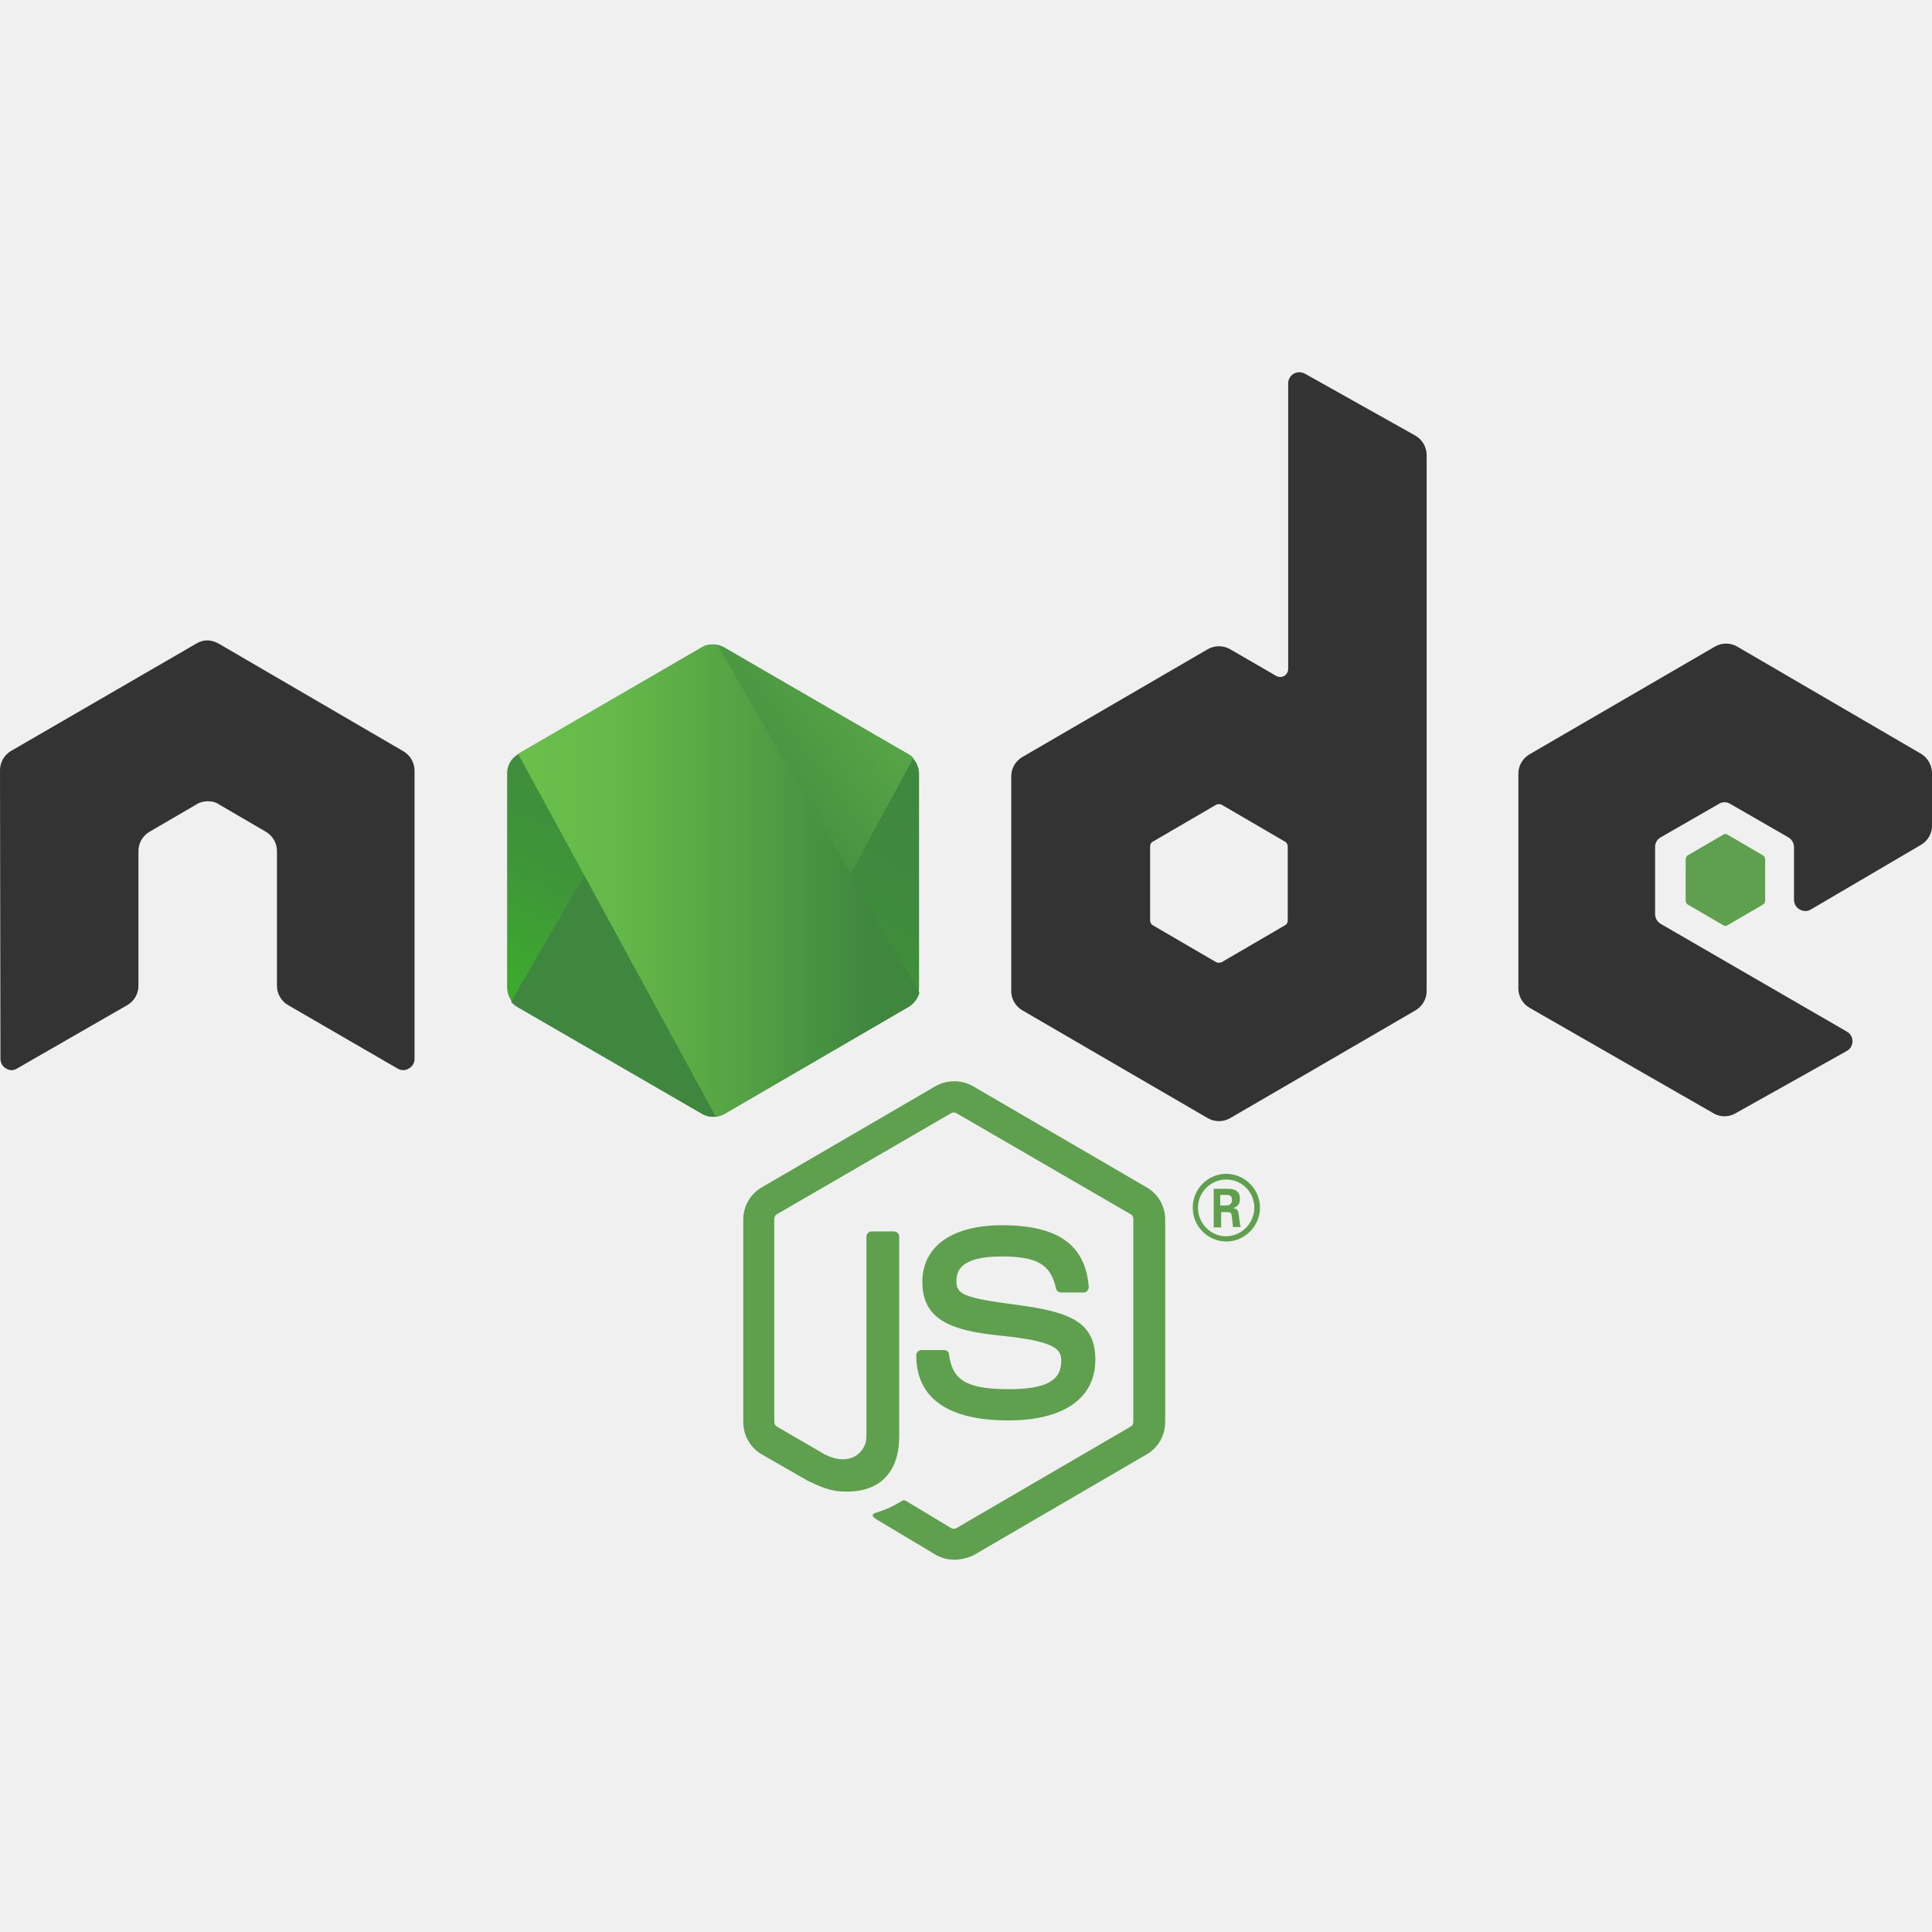
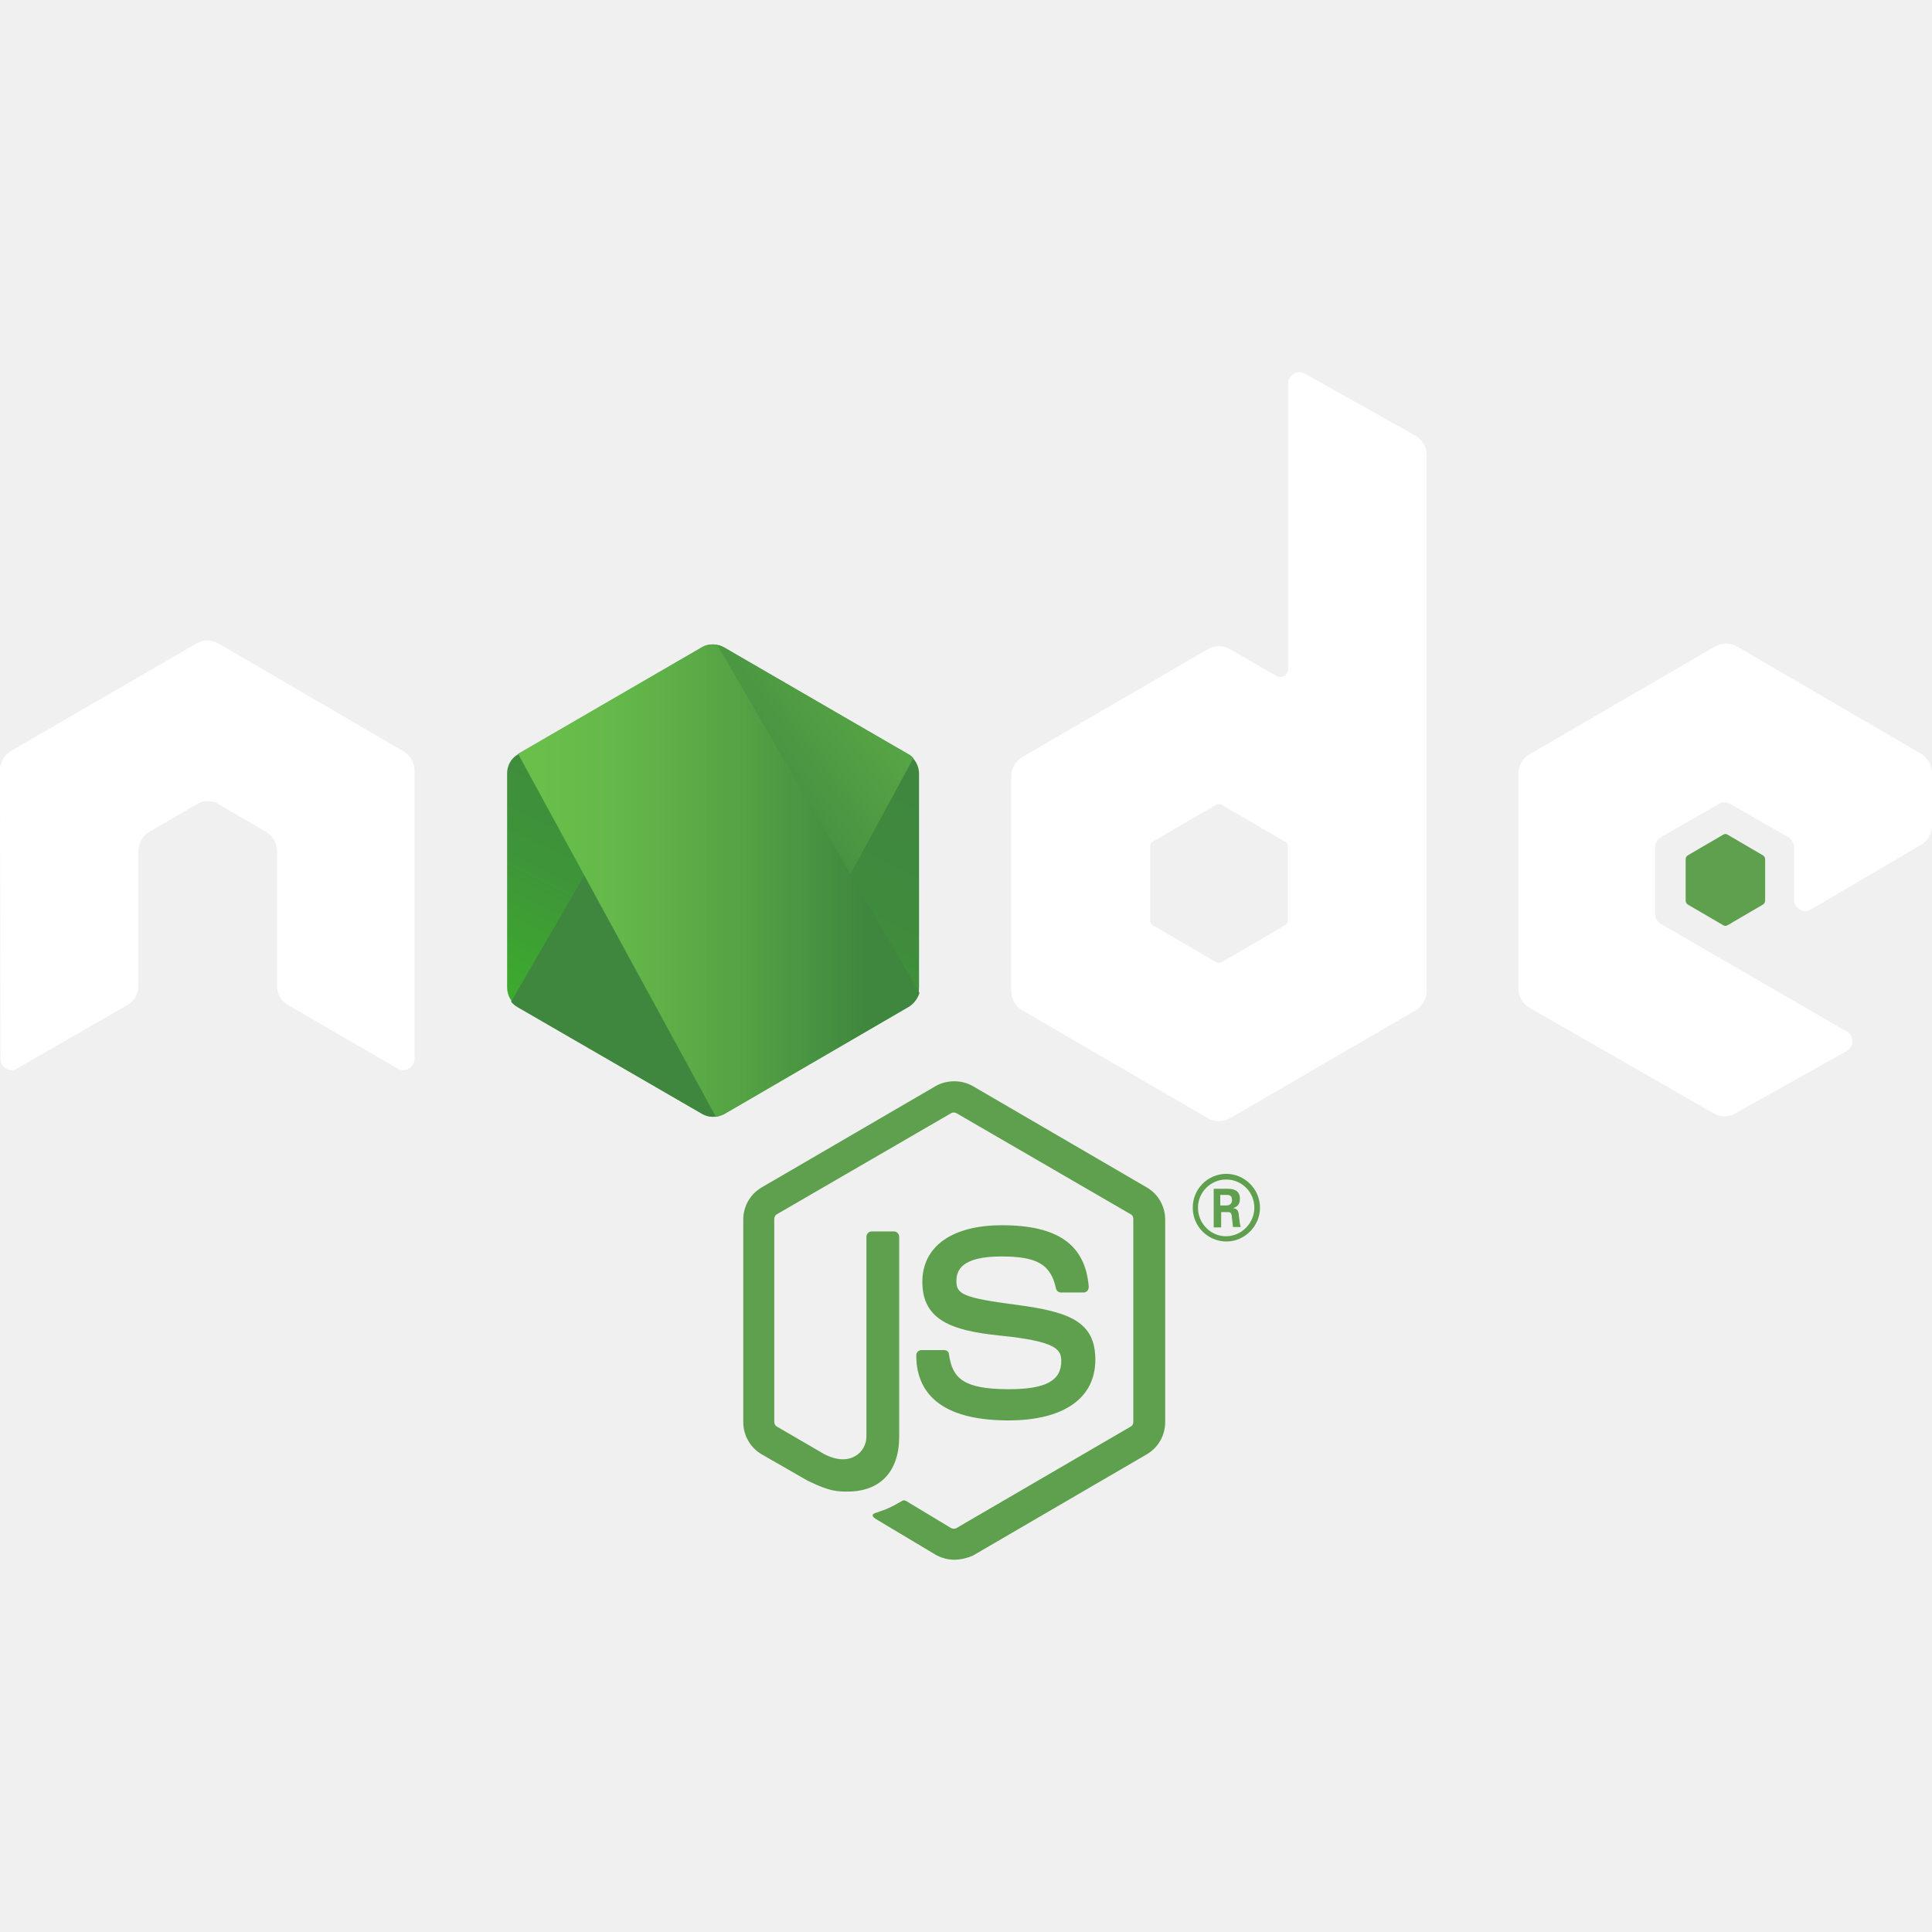
<svg xmlns="http://www.w3.org/2000/svg" viewBox="0 0 128 128">
-   <style>
-         @media (prefers-color-scheme: dark) {
-             .dark {
-                 fill: white
-             }
-         }
-     </style>
  <path fill="#5fa04e" d="M114.313 55.254a.26.26 0 0 0-.145.044l-2.346 1.37a.3.3 0 0 0-.142.26v2.74c0 .116.055.204.142.262l2.346 1.368a.262.262 0 0 0 .29 0l2.342-1.368a.308.308 0 0 0 .145-.263V56.93a.303.303 0 0 0-.145-.26l-2.343-1.371a.26.26 0 0 0-.144-.044zM63.22 71.638c-.427 0-.852.104-1.214.308l-11.549 6.727a2.457 2.457 0 0 0-1.214 2.124V94.22c0 .874.462 1.69 1.214 2.128l3.04 1.746c1.476.728 1.997.726 2.662.726 2.17 0 3.415-1.339 3.415-3.64V81.935a.356.356 0 0 0-.348-.351h-1.474a.356.356 0 0 0-.35.351v13.248c0 1.019-1.069 2.04-2.776 1.167l-3.155-1.835c-.116-.058-.175-.206-.175-.322V80.767c0-.116.059-.26.175-.319l11.545-6.697c.087-.058.233-.058.349 0l11.548 6.697c.115.059.172.174.172.32v13.424c0 .145-.057.264-.172.322l-11.548 6.727c-.087.058-.233.058-.349 0l-2.951-1.779c-.087-.058-.203-.087-.29-.029-.81.466-.952.527-1.734.789-.174.058-.463.173.115.493l3.85 2.302c.376.203.78.319 1.214.319.434 0 .867-.115 1.214-.26l11.549-6.727a2.463 2.463 0 0 0 1.214-2.128V80.797c0-.874-.462-1.687-1.214-2.124l-11.549-6.727a2.488 2.488 0 0 0-1.214-.308Zm18.03 6.13a2.236 2.236 0 0 0-2.227 2.243 2.236 2.236 0 0 0 2.227 2.242c1.217 0 2.228-1.019 2.228-2.242a2.254 2.254 0 0 0-2.228-2.242zm-.03.379a1.86 1.86 0 0 1 1.883 1.864c0 1.02-.84 1.894-1.882 1.894-1.012 0-1.852-.846-1.852-1.894s.869-1.864 1.852-1.864zm-.809.611v2.562h.494v-1.016h.434c.174 0 .231.058.26.203 0 .03.086.67.086.786h.52c-.058-.116-.087-.466-.116-.67-.028-.32-.056-.553-.404-.582.174-.059.463-.146.463-.612 0-.67-.58-.67-.868-.67zm.435.408h.404c.146 0 .376 0 .376.349 0 .116-.056.351-.376.351h-.405zm-14.47 2.01c-3.3 0-5.268 1.398-5.268 3.757 0 2.534 1.968 3.23 5.123 3.551 3.79.379 4.08.933 4.08 1.69 0 1.31-1.044 1.864-3.475 1.864-3.068 0-3.733-.758-3.965-2.301 0-.175-.142-.29-.316-.29H61.05a.35.35 0 0 0-.346.349c0 1.98 1.041 4.31 6.107 4.31 3.645 0 5.758-1.458 5.758-4.02 0-2.505-1.68-3.174-5.238-3.64-3.59-.466-3.965-.728-3.965-1.572 0-.699.318-1.63 2.98-1.63 2.373 0 3.269.525 3.617 2.126a.34.34 0 0 0 .319.26h1.533c.088 0 .175-.057.234-.115a.476.476 0 0 0 .085-.263c-.231-2.795-2.053-4.077-5.758-4.077z" />
-   <path fill="#333" class="dark" d="M86.072 24.664a.71.71 0 0 0-.352.089.755.755 0 0 0-.375.638V44.32c0 .174-.09.35-.263.466a.549.549 0 0 1-.52 0l-3.066-1.775a1.486 1.486 0 0 0-1.478 0L67.75 50.146a1.48 1.48 0 0 0-.753 1.279v14.24c0 .524.29 1.02.753 1.282l12.27 7.135a1.486 1.486 0 0 0 1.477 0l12.269-7.135c.463-.262.753-.758.753-1.282V30.168c0-.553-.29-1.05-.753-1.311l-7.32-4.104a.836.836 0 0 0-.373-.089zM13.687 42.43c-.231 0-.462.084-.664.2L.753 49.739A1.493 1.493 0 0 0 0 51.047l.03 19.102c0 .263.143.525.375.642a.656.656 0 0 0 .724 0l7.294-4.193c.463-.262.75-.758.75-1.282v-8.94c0-.524.29-1.02.754-1.282l3.096-1.805c.231-.146.493-.204.753-.204s.521.058.724.204l3.096 1.805c.463.262.753.758.753 1.282v8.94c0 .524.288 1.02.75 1.282l7.236 4.193a.704.704 0 0 0 .753 0 .724.724 0 0 0 .376-.642V51.047c0-.524-.29-1.02-.754-1.283L14.47 42.63a1.763 1.763 0 0 0-.664-.201Zm100.667.21c-.253 0-.504.066-.736.198l-12.272 7.131c-.463.262-.75.758-.75 1.283v14.24c0 .524.287 1.02.75 1.282l12.184 6.987a1.43 1.43 0 0 0 1.447 0l7.38-4.133a.724.724 0 0 0 .375-.642.724.724 0 0 0-.375-.64L110.03 61.21a.76.76 0 0 1-.375-.641v-4.456a.72.72 0 0 1 .375-.64l3.85-2.214a.705.705 0 0 1 .753 0l3.846 2.213a.762.762 0 0 1 .378.641v3.495c0 .263.144.525.375.641a.704.704 0 0 0 .754 0l7.291-4.28a1.46 1.46 0 0 0 .724-1.283v-3.465c0-.524-.29-1.017-.724-1.28l-12.184-7.104a1.499 1.499 0 0 0-.738-.198zM80.757 53.274c.065 0 .131.015.19.045l4.194 2.446c.116.058.175.202.175.319v4.892c0 .146-.059.264-.175.322l-4.195 2.446a.431.431 0 0 1-.378 0l-4.195-2.446c-.116-.058-.175-.205-.175-.322v-4.892c0-.146.06-.261.175-.32l4.195-2.445a.425.425 0 0 1 .19-.045z" />
+   <path fill="white" d="M86.072 24.664a.71.71 0 0 0-.352.089.755.755 0 0 0-.375.638V44.32c0 .174-.09.35-.263.466a.549.549 0 0 1-.52 0l-3.066-1.775a1.486 1.486 0 0 0-1.478 0L67.75 50.146a1.48 1.48 0 0 0-.753 1.279v14.24c0 .524.29 1.02.753 1.282l12.27 7.135a1.486 1.486 0 0 0 1.477 0l12.269-7.135c.463-.262.753-.758.753-1.282V30.168c0-.553-.29-1.05-.753-1.311l-7.32-4.104a.836.836 0 0 0-.373-.089zM13.687 42.43c-.231 0-.462.084-.664.2L.753 49.739A1.493 1.493 0 0 0 0 51.047l.03 19.102c0 .263.143.525.375.642a.656.656 0 0 0 .724 0l7.294-4.193c.463-.262.75-.758.75-1.282v-8.94c0-.524.29-1.02.754-1.282l3.096-1.805c.231-.146.493-.204.753-.204s.521.058.724.204l3.096 1.805c.463.262.753.758.753 1.282v8.94c0 .524.288 1.02.75 1.282l7.236 4.193a.704.704 0 0 0 .753 0 .724.724 0 0 0 .376-.642V51.047c0-.524-.29-1.02-.754-1.283L14.47 42.63a1.763 1.763 0 0 0-.664-.201Zm100.667.21c-.253 0-.504.066-.736.198l-12.272 7.131c-.463.262-.75.758-.75 1.283v14.24c0 .524.287 1.02.75 1.282l12.184 6.987a1.43 1.43 0 0 0 1.447 0l7.38-4.133a.724.724 0 0 0 .375-.642.724.724 0 0 0-.375-.64L110.03 61.21a.76.76 0 0 1-.375-.641v-4.456a.72.72 0 0 1 .375-.64l3.85-2.214a.705.705 0 0 1 .753 0l3.846 2.213a.762.762 0 0 1 .378.641v3.495c0 .263.144.525.375.641a.704.704 0 0 0 .754 0l7.291-4.28a1.46 1.46 0 0 0 .724-1.283v-3.465c0-.524-.29-1.017-.724-1.28l-12.184-7.104a1.499 1.499 0 0 0-.738-.198zM80.757 53.274c.065 0 .131.015.19.045l4.194 2.446c.116.058.175.202.175.319v4.892c0 .146-.059.264-.175.322l-4.195 2.446a.431.431 0 0 1-.378 0l-4.195-2.446c-.116-.058-.175-.205-.175-.322v-4.892c0-.146.06-.261.175-.32l4.195-2.445a.425.425 0 0 1 .19-.045z" />
  <path fill="url(#a)" d="M47.982 42.893a1.484 1.484 0 0 0-1.476 0L34.322 49.97a1.456 1.456 0 0 0-.724 1.281v14.181c0 .525.29 1.02.724 1.282l12.184 7.076a1.484 1.484 0 0 0 1.476 0l12.183-7.076c.463-.262.724-.757.724-1.282V51.251c0-.524-.29-1.02-.724-1.281z" />
  <path fill="url(#b)" d="m60.194 49.97-12.241-7.077a1.996 1.996 0 0 0-.376-.145L33.859 66.364c.116.146.26.262.405.35l12.242 7.076c.347.204.752.262 1.128.145l12.879-23.703a.905.905 0 0 0-.319-.262z" />
  <path fill="url(#c)" d="M60.194 66.713c.348-.204.608-.553.724-.932l-13.4-23.063c-.346-.058-.723-.029-1.041.175L34.322 49.94l13.11 24.053c.173-.029.376-.087.55-.175z" />
  <defs>
    <linearGradient id="a" x1="34.513" x2="27.157" y1="15.535" y2="30.448" gradientTransform="translate(0 24.664) scale(1.51263)" gradientUnits="userSpaceOnUse">
      <stop stop-color="#3F873F" />
      <stop offset=".33" stop-color="#3F8B3D" />
      <stop offset=".637" stop-color="#3E9638" />
      <stop offset=".934" stop-color="#3DA92E" />
      <stop offset="1" stop-color="#3DAE2B" />
    </linearGradient>
    <linearGradient id="b" x1="30.009" x2="50.533" y1="23.359" y2="8.288" gradientTransform="translate(0 24.664) scale(1.51263)" gradientUnits="userSpaceOnUse">
      <stop offset=".138" stop-color="#3F873F" />
      <stop offset=".402" stop-color="#52A044" />
      <stop offset=".713" stop-color="#64B749" />
      <stop offset=".908" stop-color="#6ABF4B" />
    </linearGradient>
    <linearGradient id="c" x1="21.917" x2="40.555" y1="22.261" y2="22.261" gradientTransform="translate(0 24.664) scale(1.51263)" gradientUnits="userSpaceOnUse">
      <stop offset=".092" stop-color="#6ABF4B" />
      <stop offset=".287" stop-color="#64B749" />
      <stop offset=".598" stop-color="#52A044" />
      <stop offset=".862" stop-color="#3F873F" />
    </linearGradient>
  </defs>
</svg>
